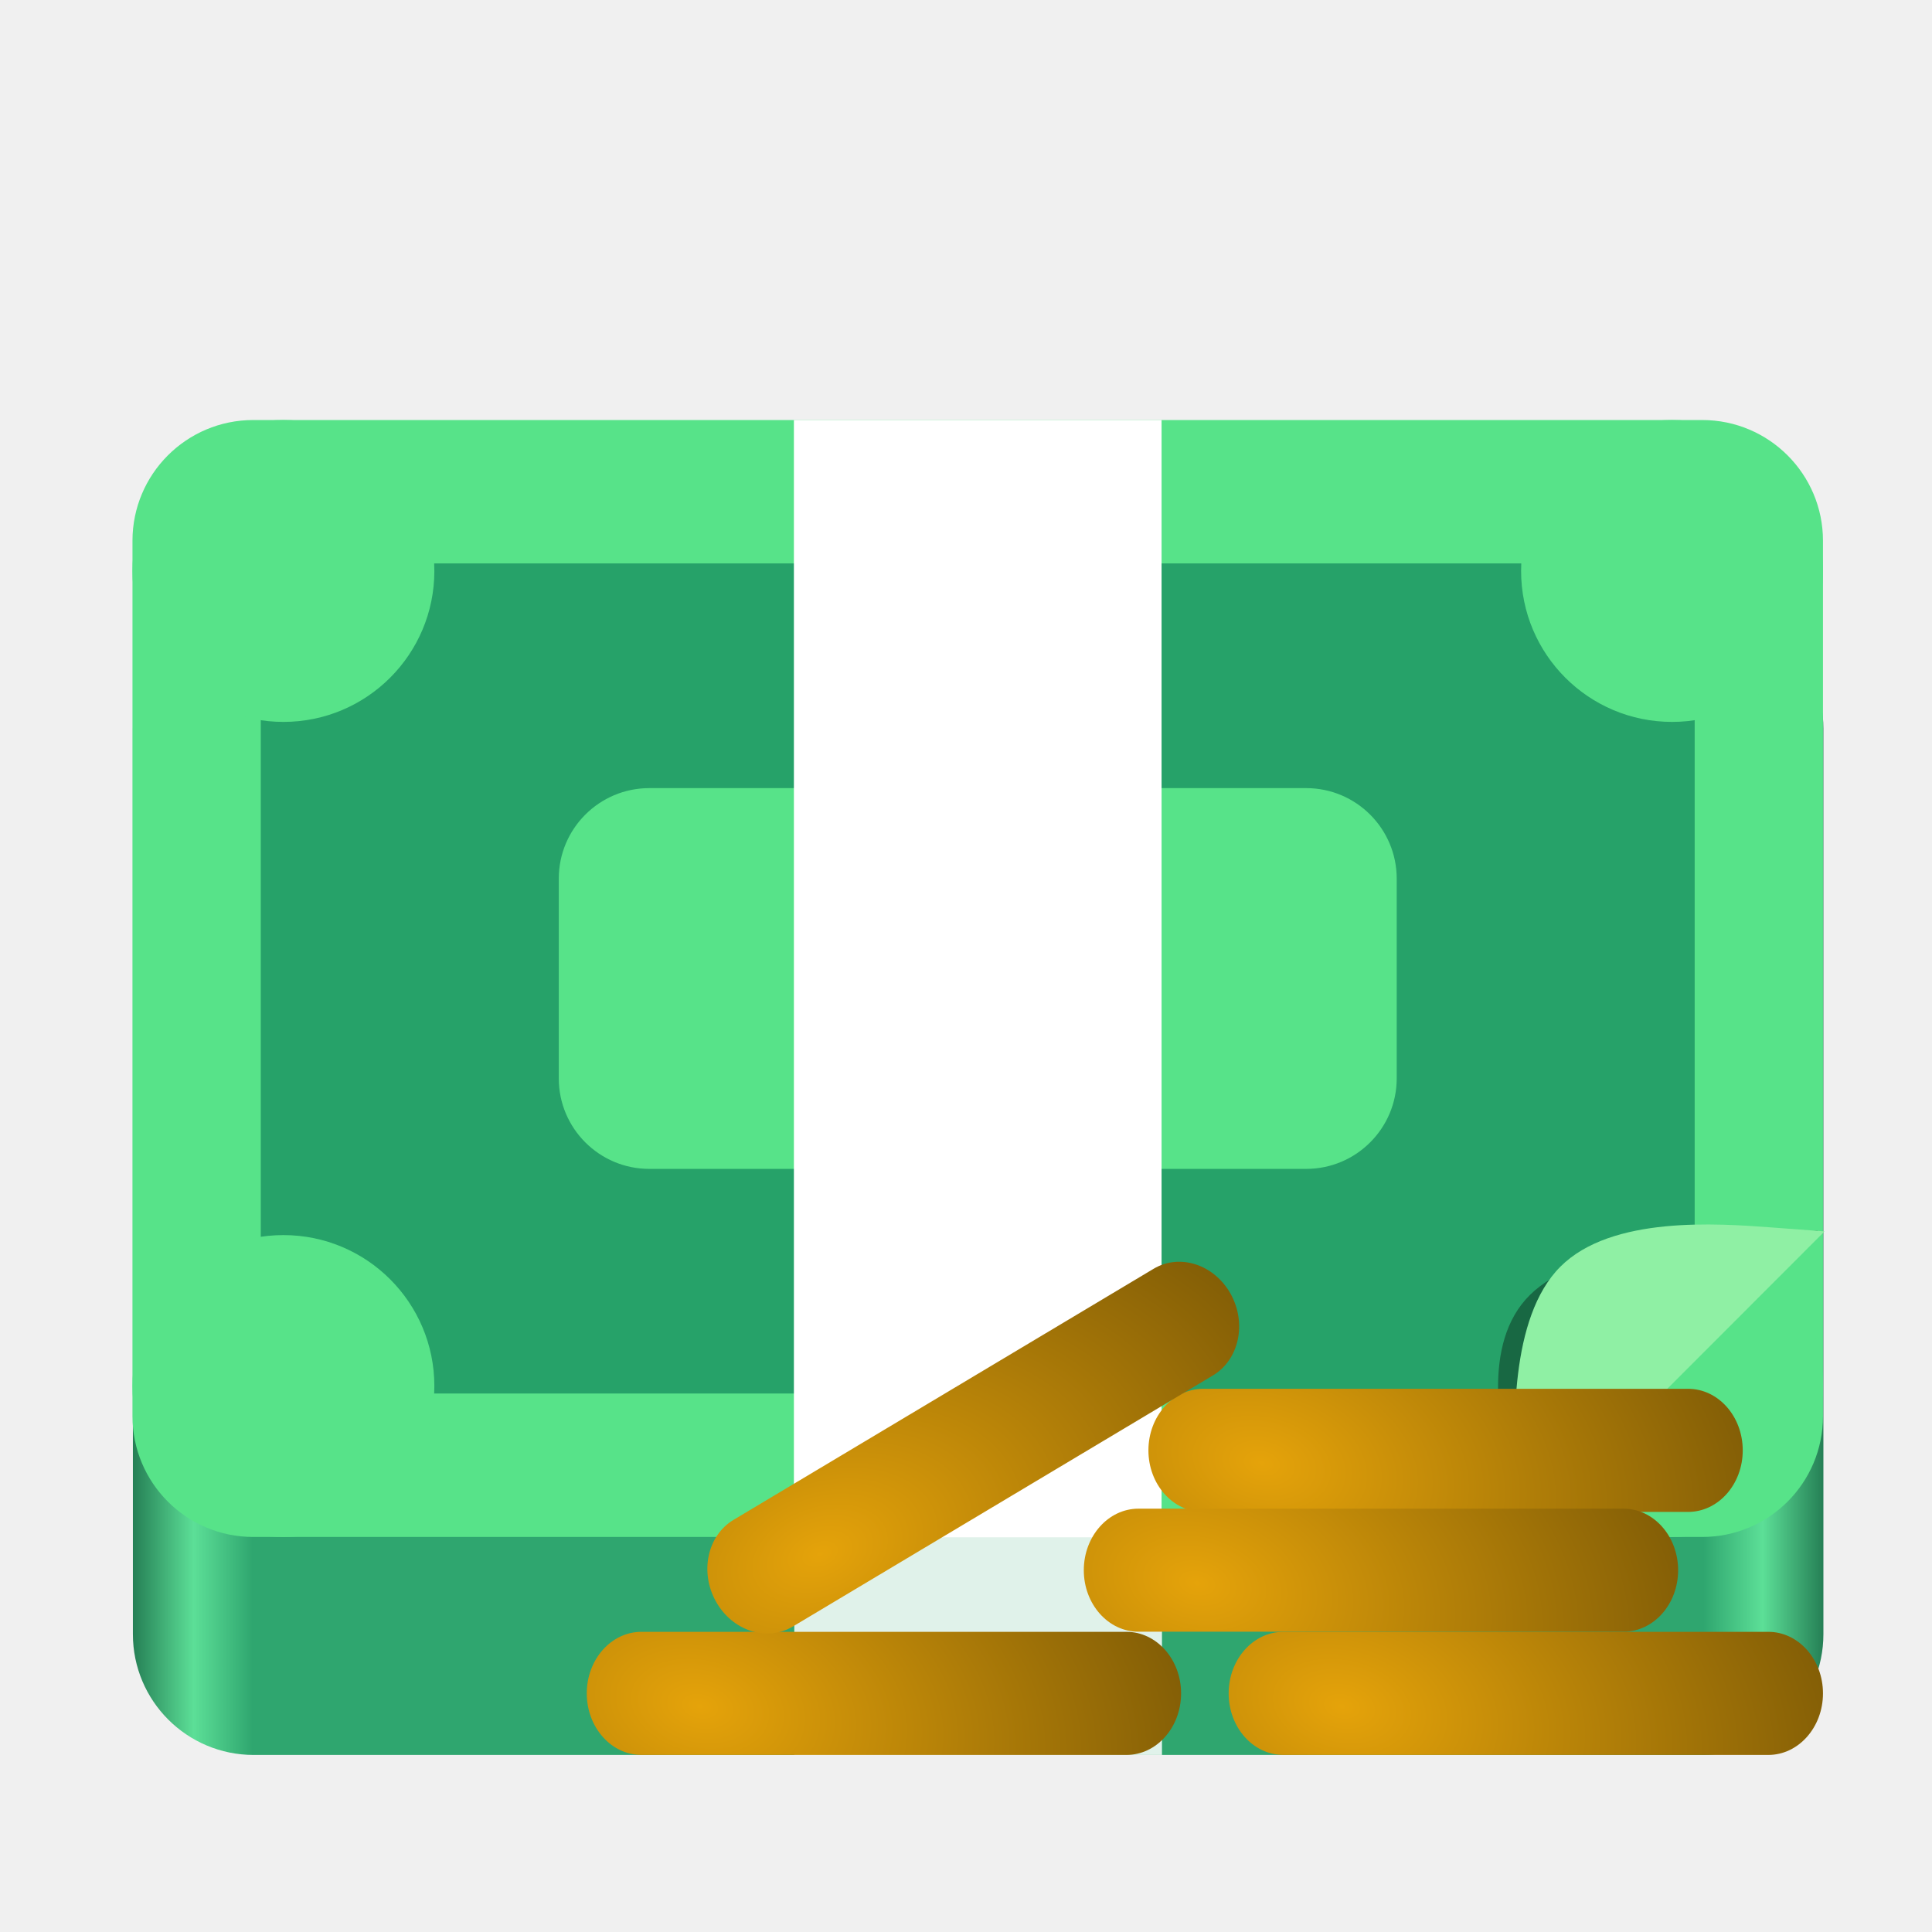
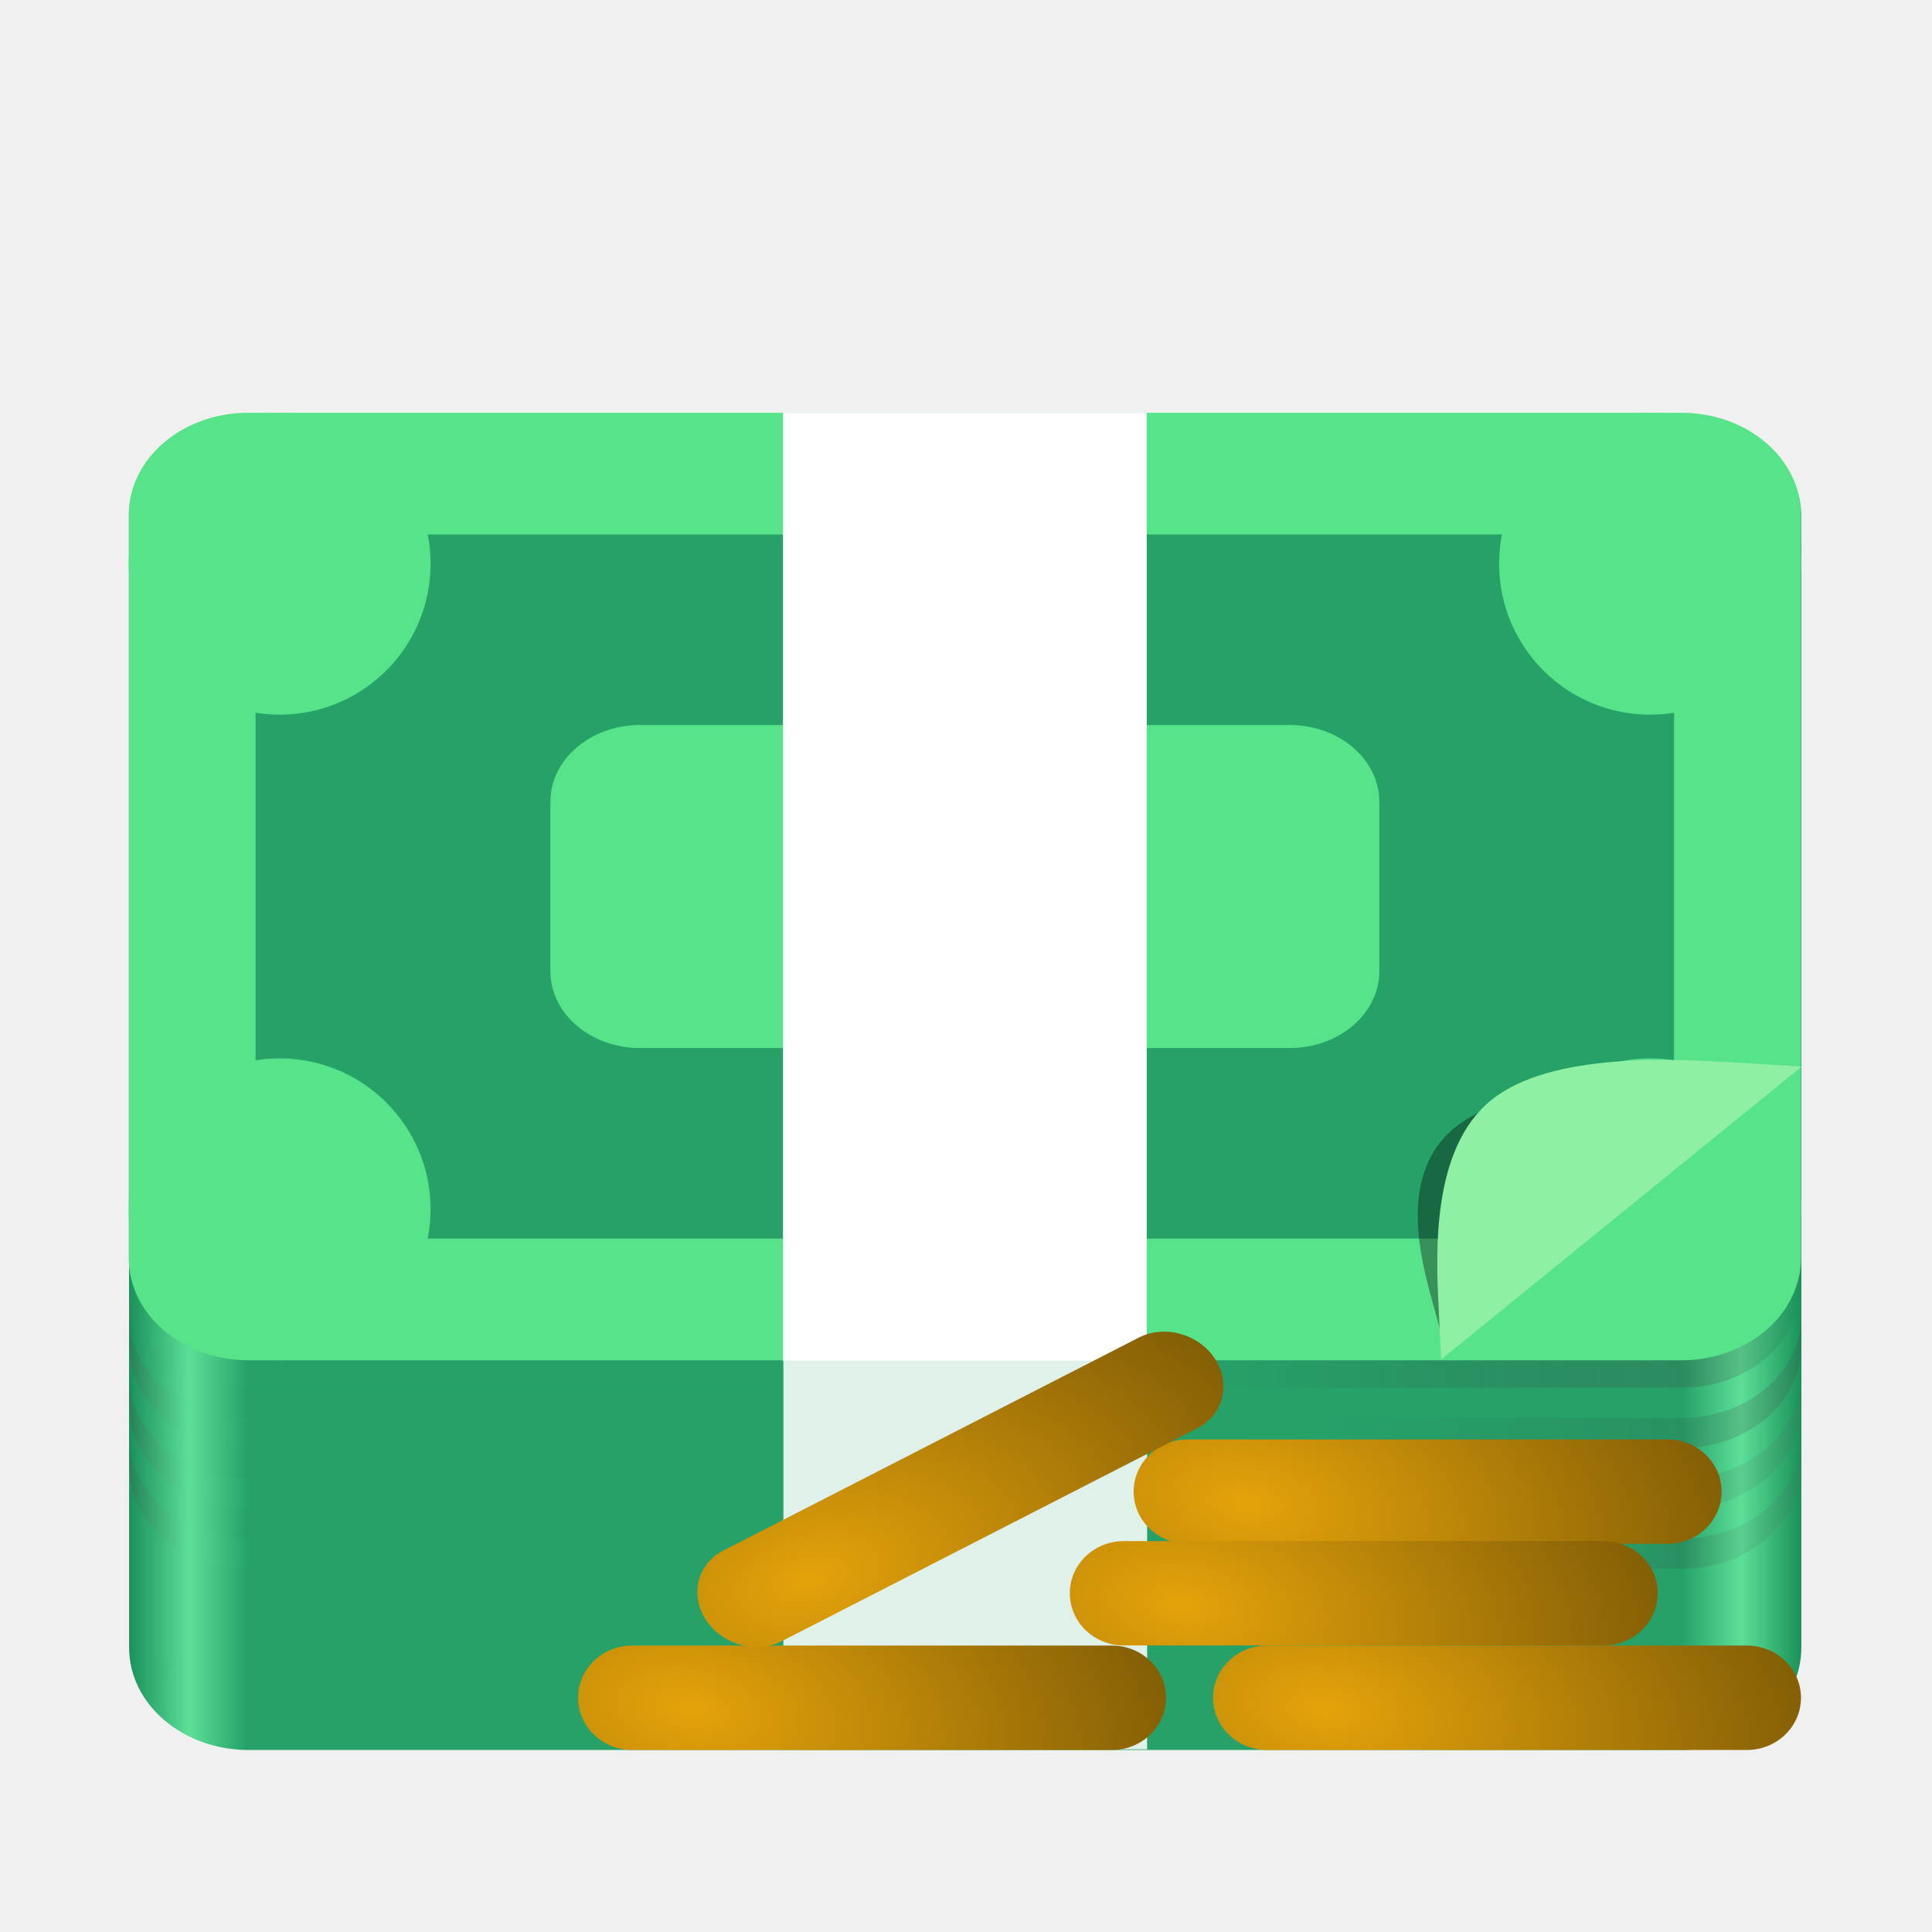
<svg xmlns="http://www.w3.org/2000/svg" xmlns:xlink="http://www.w3.org/1999/xlink" height="128px" viewBox="0 0 128 128" width="128px">
-   <linearGradient id="a" gradientUnits="userSpaceOnUse" x1="8.803" x2="120.803" y1="116.268" y2="116.268">
-     <stop offset="0" stop-color="#257f55" />
+   <linearGradient id="a" gradientUnits="userSpaceOnUse">
+     <stop offset="0" stop-color="#1a915a" />
    <stop offset="0.036" stop-color="#5cdf97" />
-     <stop offset="0.071" stop-color="#2fa66f" />
-     <stop offset="0.929" stop-color="#2fa66f" />
+     <stop offset="0.07" stop-color="#26a269" />
+     <stop offset="0.929" stop-color="#26a269" />
    <stop offset="0.964" stop-color="#5cdf97" />
-     <stop offset="1" stop-color="#257f55" />
+     <stop offset="1" stop-color="#1a915a" />
  </linearGradient>
-   <linearGradient id="b" gradientUnits="userSpaceOnUse">
+   <linearGradient id="b" gradientTransform="matrix(0.247304 0 0 0.212061 -13.35709 211.239)" x1="88.596" x2="536.596" xlink:href="#a" y1="-449.394" y2="-449.394" />
+   <linearGradient id="c" gradientTransform="matrix(0.247304 0 0 0.212061 -13.35715 199.2445)" gradientUnits="userSpaceOnUse" x1="88.596" x2="536.596" y1="-449.394" y2="-449.394">
+     <stop offset="0" stop-color="#257f55" stop-opacity="0.82" />
+     <stop offset="0.036" stop-color="#5cdf97" stop-opacity="0.82" />
+     <stop offset="0.072" stop-color="#26a269" stop-opacity="0.82" />
+     <stop offset="0.876" stop-color="#26a269" stop-opacity="0.82" />
+     <stop offset="0.929" stop-color="#2a8b5f" stop-opacity="0.82" />
+     <stop offset="0.964" stop-color="#59cb8c" stop-opacity="0.82" />
+     <stop offset="1" stop-color="#258a5b" stop-opacity="0.82" />
+   </linearGradient>
+   <linearGradient id="d" gradientTransform="matrix(0.247304 0 0 0.212061 -13.35616 197.2418)" x1="88.596" x2="536.596" xlink:href="#a" y1="-449.394" y2="-449.394" />
+   <linearGradient id="e" gradientTransform="matrix(0.247304 0 0 0.212061 -13.35712 195.2435)" gradientUnits="userSpaceOnUse" x1="88.596" x2="536.596" y1="-449.394" y2="-449.394">
+     <stop offset="0" stop-color="#257f55" stop-opacity="0.82" />
+     <stop offset="0.036" stop-color="#5cdf97" stop-opacity="0.82" />
+     <stop offset="0.072" stop-color="#26a269" stop-opacity="0.82" />
+     <stop offset="0.783" stop-color="#26a269" stop-opacity="0.82" />
+     <stop offset="0.929" stop-color="#2a8b5f" stop-opacity="0.82" />
+     <stop offset="0.964" stop-color="#59cb8c" stop-opacity="0.82" />
+     <stop offset="1" stop-color="#258a5b" stop-opacity="0.82" />
+   </linearGradient>
+   <linearGradient id="f" gradientTransform="matrix(0.247304 0 0 0.212061 -13.35649 193.2403)" x1="88.596" x2="536.596" xlink:href="#a" y1="-449.394" y2="-449.394" />
+   <linearGradient id="g" gradientTransform="matrix(0.247304 0 0 0.212061 -13.35682 191.2415)" gradientUnits="userSpaceOnUse" x1="88.596" x2="536.596" y1="-449.394" y2="-449.394">
+     <stop offset="0" stop-color="#257f55" stop-opacity="0.82" />
+     <stop offset="0.036" stop-color="#5cdf97" stop-opacity="0.82" />
+     <stop offset="0.071" stop-color="#26a269" stop-opacity="0.82" />
+     <stop offset="0.707" stop-color="#26a269" stop-opacity="0.82" />
+     <stop offset="0.929" stop-color="#298f60" stop-opacity="0.82" />
+     <stop offset="0.964" stop-color="#55ba83" stop-opacity="0.82" />
+     <stop offset="1" stop-color="#257f55" stop-opacity="0.82" />
+   </linearGradient>
+   <linearGradient id="h" gradientTransform="matrix(0.247304 0 0 0.212061 -13.3567 189.2389)" x1="88.596" x2="536.596" xlink:href="#a" y1="-449.394" y2="-449.394" />
+   <linearGradient id="i" gradientTransform="matrix(0.247304 0 0 0.212061 -13.3567 187.2394)" gradientUnits="userSpaceOnUse" x1="88.596" x2="536.596" y1="-449.394" y2="-449.394">
+     <stop offset="0" stop-color="#1a915a" stop-opacity="0.82" />
+     <stop offset="0.036" stop-color="#5cdf97" stop-opacity="0.82" />
+     <stop offset="0.071" stop-color="#26a269" stop-opacity="0.82" />
+     <stop offset="0.642" stop-color="#26a269" stop-opacity="0.82" />
+     <stop offset="0.929" stop-color="#2f7555" stop-opacity="0.502" />
+     <stop offset="0.964" stop-color="#55ba83" stop-opacity="0.82" />
+     <stop offset="1" stop-color="#1a915a" stop-opacity="0.82" />
+   </linearGradient>
+   <linearGradient id="j" gradientUnits="userSpaceOnUse">
    <stop offset="0" stop-color="#e5a30a" />
    <stop offset="1" stop-color="#835e06" />
  </linearGradient>
-   <radialGradient id="c" cx="-361.967" cy="279.617" gradientTransform="matrix(1.559088 0.28485 -0.14791 1.037577 689.2855 -90.07845)" r="21.206" xlink:href="#b" />
-   <radialGradient id="d" cx="-361.967" cy="279.617" gradientTransform="matrix(1.559088 0.284858 -0.14791 1.037608 685.0052 -82.14323)" r="21.206" xlink:href="#b" />
-   <radialGradient id="e" cx="-361.967" cy="279.617" gradientTransform="matrix(1.559088 0.28485 -0.14791 1.037578 694.6 -73.97475)" r="21.206" xlink:href="#b" />
-   <radialGradient id="f" cx="-361.967" cy="279.617" gradientTransform="matrix(1.559081 0.284853 -0.147909 1.037587 652.0729 -73.977)" r="21.206" xlink:href="#b" />
-   <radialGradient id="g" cx="-361.967" cy="279.617" gradientTransform="matrix(1.487783 -0.560352 0.37302 0.975132 488.5647 -372.539)" r="21.206" xlink:href="#b" />
-   <path d="m 16.805 40.27 h 96 c 4.418 0 8 3.578 8 8 v 60 c 0 4.418 -3.582 8 -8 8 h -96 c -4.418 0 -8 -3.582 -8 -8 v -60 c 0 -4.422 3.582 -8 8 -8 z m 0 0" fill="url(#a)" />
-   <path d="m 16.777 27.828 h 96 c 4.418 0 8 3.582 8 8 v 58 c 0 4.418 -3.582 8 -8 8 h -96 c -4.418 0 -8 -3.582 -8 -8 v -58 c 0 -4.418 3.582 -8 8 -8 z m 0 0" fill="#57e389" />
-   <path d="m 23.277 37.328 h 83 c 3.312 0 6 2.688 6 6 v 42.996 c 0 3.316 -2.688 6 -6 6 h -83 c -3.316 0 -6 -2.684 -6 -6 v -42.996 c 0 -3.312 2.684 -6 6 -6 z m 0 0" fill="#26a269" />
+   <radialGradient id="k" cx="-361.967" cy="279.617" gradientTransform="matrix(1.542278 0.241623 -0.146315 0.88012 681.6983 -59.09218)" r="21.206" xlink:href="#j" />
+   <radialGradient id="l" cx="-361.967" cy="279.617" gradientTransform="matrix(1.542278 0.24163 -0.146315 0.880146 677.4642 -52.36117)" r="21.206" xlink:href="#j" />
+   <radialGradient id="m" cx="-361.967" cy="279.617" gradientTransform="matrix(1.542278 0.241623 -0.146315 0.88012 686.9555 -45.4323)" r="21.206" xlink:href="#j" />
+   <radialGradient id="n" cx="-361.967" cy="279.617" gradientTransform="matrix(1.542271 0.241625 -0.146315 0.880128 644.8869 -45.43421)" r="21.206" xlink:href="#j" />
+   <radialGradient id="o" cx="-361.967" cy="279.617" gradientTransform="matrix(1.471742 -0.475316 0.368998 0.827151 483.1417 -298.688)" r="21.206" xlink:href="#j" />
+   <path d="m 16.465 51.473 h 94.969 c 4.367 0 7.91 3.039 7.91 6.785 v 50.895 c 0 3.75 -3.543 6.789 -7.91 6.789 h -94.969 c -4.367 0 -7.91 -3.039 -7.91 -6.789 v -50.895 c 0 -3.746 3.543 -6.785 7.91 -6.785 z m 0 0" fill="url(#b)" />
+   <path d="m 16.465 39.473 h 94.969 c 4.367 0 7.91 3.039 7.91 6.785 v 50.895 c 0 3.75 -3.543 6.785 -7.91 6.785 h -94.969 c -4.367 0 -7.91 -3.035 -7.91 -6.785 v -50.895 c 0 -3.746 3.543 -6.785 7.91 -6.785 z m 0 0" fill="url(#c)" />
+   <path d="m 16.465 37.473 h 94.969 c 4.367 0 7.91 3.039 7.91 6.785 v 50.895 c 0 3.75 -3.543 6.785 -7.91 6.785 h -94.969 c -4.367 0 -7.91 -3.035 -7.91 -6.785 v -50.895 c 0 -3.746 3.543 -6.785 7.91 -6.785 z m 0 0" fill="url(#d)" />
+   <path d="m 16.465 35.473 h 94.969 c 4.367 0 7.91 3.039 7.91 6.785 v 50.895 c 0 3.75 -3.543 6.785 -7.91 6.785 h -94.969 c -4.367 0 -7.91 -3.035 -7.91 -6.785 v -50.895 c 0 -3.746 3.543 -6.785 7.91 -6.785 z m 0 0" fill="url(#e)" />
+   <path d="m 16.465 33.473 h 94.969 c 4.367 0 7.91 3.039 7.91 6.785 v 50.895 c 0 3.75 -3.543 6.785 -7.91 6.785 h -94.969 c -4.367 0 -7.91 -3.035 -7.91 -6.785 v -50.895 c 0 -3.746 3.543 -6.785 7.91 -6.785 z m 0 0" fill="url(#f)" />
+   <path d="m 16.465 31.473 h 94.969 c 4.367 0 7.91 3.039 7.91 6.785 v 50.895 c 0 3.746 -3.543 6.785 -7.91 6.785 h -94.969 c -4.367 0 -7.91 -3.039 -7.91 -6.785 v -50.895 c 0 -3.746 3.543 -6.785 7.91 -6.785 z m 0 0" fill="url(#g)" />
+   <path d="m 16.465 29.473 h 94.969 c 4.367 0 7.91 3.039 7.91 6.785 v 50.895 c 0 3.746 -3.543 6.785 -7.91 6.785 h -94.969 c -4.367 0 -7.91 -3.039 -7.91 -6.785 v -50.895 c 0 -3.746 3.543 -6.785 7.91 -6.785 z m 0 0" fill="url(#h)" />
+   <path d="m 16.465 27.473 h 94.969 c 4.367 0 7.91 3.035 7.91 6.785 v 50.895 c 0 3.746 -3.543 6.785 -7.91 6.785 h -94.969 c -4.367 0 -7.91 -3.039 -7.91 -6.785 v -50.895 c 0 -3.75 3.543 -6.785 7.91 -6.785 z m 0 0" fill="url(#i)" />
+   <path d="m 16.441 27.348 h 94.965 c 4.371 0 7.914 3.039 7.914 6.789 v 49.195 c 0 3.75 -3.543 6.789 -7.914 6.789 h -94.965 c -4.371 0 -7.914 -3.039 -7.914 -6.789 v -49.195 c 0 -3.75 3.543 -6.789 7.914 -6.789 z m 0 0" fill="#57e389" />
+   <path d="m 22.871 35.41 h 82.105 c 3.277 0 5.934 2.277 5.934 5.086 v 36.473 c 0 2.812 -2.656 5.09 -5.934 5.09 h -82.105 c -3.277 0 -5.938 -2.277 -5.938 -5.09 v -36.473 c 0 -2.809 2.66 -5.086 5.938 -5.086 z m 0 0" fill="#26a269" />
  <g fill="#57e389">
-     <path d="m 28.777 37.828 c 0 5.523 -4.477 10 -10 10 c -5.523 0 -10 -4.477 -10 -10 s 4.477 -10 10 -10 c 5.523 0 10 4.477 10 10 z m 0 0" />
-     <path d="m 120.777 37.828 c 0 5.523 -4.477 10 -10 10 c -5.523 0 -10 -4.477 -10 -10 s 4.477 -10 10 -10 c 5.523 0 10 4.477 10 10 z m 0 0" />
-     <path d="m 120.777 91.828 c 0 5.523 -4.477 10 -10 10 c -5.523 0 -10 -4.477 -10 -10 s 4.477 -10 10 -10 c 5.523 0 10 4.477 10 10 z m 0 0" />
-     <path d="m 28.777 91.828 c 0 5.523 -4.477 10 -10 10 c -5.523 0 -10 -4.477 -10 -10 s 4.477 -10 10 -10 c 5.523 0 10 4.477 10 10 z m 0 0" />
+     <path d="m 28.527 37.348 c 0 5.523 -4.477 10 -10 10 c -5.523 0 -10 -4.477 -10 -10 c 0 -5.52 4.477 -10 10 -10 c 5.523 0 10 4.48 10 10 z m 0 0" />
+     <path d="m 119.32 37.348 c 0 5.523 -4.48 10 -10 10 c -5.523 0 -10 -4.477 -10 -10 c 0 -5.52 4.477 -10 10 -10 c 5.52 0 10 4.48 10 10 z m 0 0" />
+     <path d="m 119.32 80.121 c 0 5.52 -4.48 10 -10 10 c -5.523 0 -10 -4.48 -10 -10 c 0 -5.523 4.477 -10 10 -10 c 5.52 0 10 4.477 10 10 z m 0 0" />
+     <path d="m 28.527 80.121 c 0 5.52 -4.477 10 -10 10 c -5.523 0 -10 -4.48 -10 -10 c 0 -5.523 4.477 -10 10 -10 c 5.523 0 10 4.477 10 10 z m 0 0" />
  </g>
-   <path d="m 100.75 100.934 l -0.664 -2.977 c -0.664 -2.98 -1.996 -8.938 1.285 -12.172 c 3.281 -3.23 11.172 -3.742 15.117 -3.996 l 3.941 -0.254" fill-opacity="0.361" />
-   <path d="m 100.57 101.914 l -0.145 -3.648 c -0.145 -3.652 -0.43 -10.957 2.953 -14.344 c 3.387 -3.391 10.445 -2.863 13.973 -2.602 l 3.531 0.262" fill="#8ff0a4" />
-   <path d="m 43.02 52.215 h 43.516 c 3.312 0 6 2.688 6 6 v 13.227 c 0 3.312 -2.688 6 -6 6 h -43.516 c -3.316 0 -6 -2.688 -6 -6 v -13.227 c 0 -3.312 2.684 -6 6 -6 z m 0 0" fill="#57e389" />
-   <path d="m 52.598 27.828 h 24.359 v 74.043 h -24.359 z m 0 0" fill="#ffffff" />
-   <path d="m 52.625 116.27 h 24.359 v -14.422 h -24.359 z m 0 0" fill="#ffffff" fill-opacity="0.851" />
-   <path d="m 79.707 92.012 h 32.133 c 2 0 3.621 1.824 3.621 4.078 c 0 2.25 -1.621 4.078 -3.621 4.078 h -32.133 c -2 0 -3.621 -1.828 -3.621 -4.078 c 0 -2.254 1.621 -4.078 3.621 -4.078 z m 0 0" fill="url(#c)" />
-   <path d="m 75.426 99.953 h 32.133 c 2 0 3.621 1.828 3.621 4.078 s -1.621 4.074 -3.621 4.074 h -32.133 c -2 0 -3.621 -1.824 -3.621 -4.074 s 1.621 -4.078 3.621 -4.078 z m 0 0" fill="url(#d)" />
-   <path d="m 85.023 108.113 h 32.133 c 2 0 3.621 1.828 3.621 4.078 s -1.625 4.078 -3.621 4.078 h -32.133 c -2 0 -3.621 -1.828 -3.621 -4.078 s 1.621 -4.078 3.621 -4.078 z m 0 0" fill="url(#e)" />
-   <path d="m 42.496 108.113 h 32.137 c 1.996 0 3.617 1.828 3.617 4.078 s -1.621 4.078 -3.617 4.078 h -32.137 c -2 0 -3.621 -1.828 -3.621 -4.078 s 1.621 -4.078 3.621 -4.078 z m 0 0" fill="url(#f)" />
-   <path d="m 48.598 100.695 l 27.828 -16.633 c 1.73 -1.035 4.016 -0.293 5.105 1.656 c 1.086 1.949 0.562 4.371 -1.168 5.406 l -27.828 16.633 c -1.734 1.035 -4.02 0.293 -5.105 -1.656 c -1.086 -1.949 -0.562 -4.371 1.168 -5.406 z m 0 0" fill="url(#g)" />
+   <path d="m 95.695 89.129 l -0.781 -2.84 c -0.781 -2.844 -2.348 -8.527 1.512 -11.613 c 3.855 -3.086 13.137 -3.574 17.777 -3.816 l 4.637 -0.242" fill-opacity="0.361" />
+   <path d="m 95.48 90.066 l -0.168 -3.484 c -0.168 -3.484 -0.508 -10.453 3.477 -13.688 c 3.98 -3.234 12.281 -2.734 16.43 -2.484 l 4.152 0.25" fill="#8ff0a4" />
+   <path d="m 42.398 48.035 h 43.047 c 3.281 0 5.938 2.281 5.938 5.09 v 11.219 c 0 2.809 -2.656 5.09 -5.938 5.09 h -43.047 c -3.277 0 -5.934 -2.281 -5.934 -5.09 v -11.219 c 0 -2.809 2.656 -5.09 5.934 -5.09 z m 0 0" fill="#57e389" />
+   <path d="m 51.875 27.348 h 24.098 v 62.809 h -24.098 z m 0 0" fill="#ffffff" />
+   <path d="m 51.902 115.898 h 24.098 v -25.762 h -24.098 z m 0 0" fill="#ffffff" fill-opacity="0.851" />
+   <path d="m 78.691 95.367 h 31.789 c 1.977 0 3.578 1.547 3.578 3.457 c 0 1.91 -1.602 3.457 -3.578 3.457 h -31.789 c -1.98 0 -3.582 -1.547 -3.582 -3.457 c 0 -1.91 1.605 -3.457 3.582 -3.457 z m 0 0" fill="url(#k)" />
+   <path d="m 74.457 102.102 h 31.789 c 1.977 0 3.582 1.551 3.582 3.457 c 0 1.91 -1.605 3.457 -3.582 3.457 h -31.789 c -1.977 0 -3.578 -1.547 -3.578 -3.457 c -0.004 -1.906 1.602 -3.457 3.578 -3.457 z m 0 0" fill="url(#l)" />
+   <path d="m 83.949 109.023 h 31.789 c 1.977 0 3.582 1.551 3.582 3.461 c 0 1.906 -1.605 3.457 -3.582 3.457 h -31.789 c -1.977 0 -3.582 -1.551 -3.582 -3.457 c 0 -1.91 1.605 -3.461 3.582 -3.461 z m 0 0" fill="url(#m)" />
+   <path d="m 41.883 109.023 h 31.789 c 1.977 0 3.582 1.547 3.582 3.457 c 0 1.91 -1.605 3.461 -3.582 3.461 h -31.789 c -1.977 0 -3.582 -1.551 -3.582 -3.461 c 0 -1.91 1.605 -3.457 3.582 -3.457 z m 0 0" fill="url(#n)" />
+   <path d="m 47.918 102.73 l 27.527 -14.109 c 1.715 -0.875 3.977 -0.246 5.051 1.406 c 1.074 1.652 0.559 3.707 -1.152 4.586 l -27.531 14.109 c -1.711 0.875 -3.973 0.246 -5.047 -1.406 c -1.078 -1.656 -0.559 -3.707 1.152 -4.586 z m 0 0" fill="url(#o)" />
</svg>
